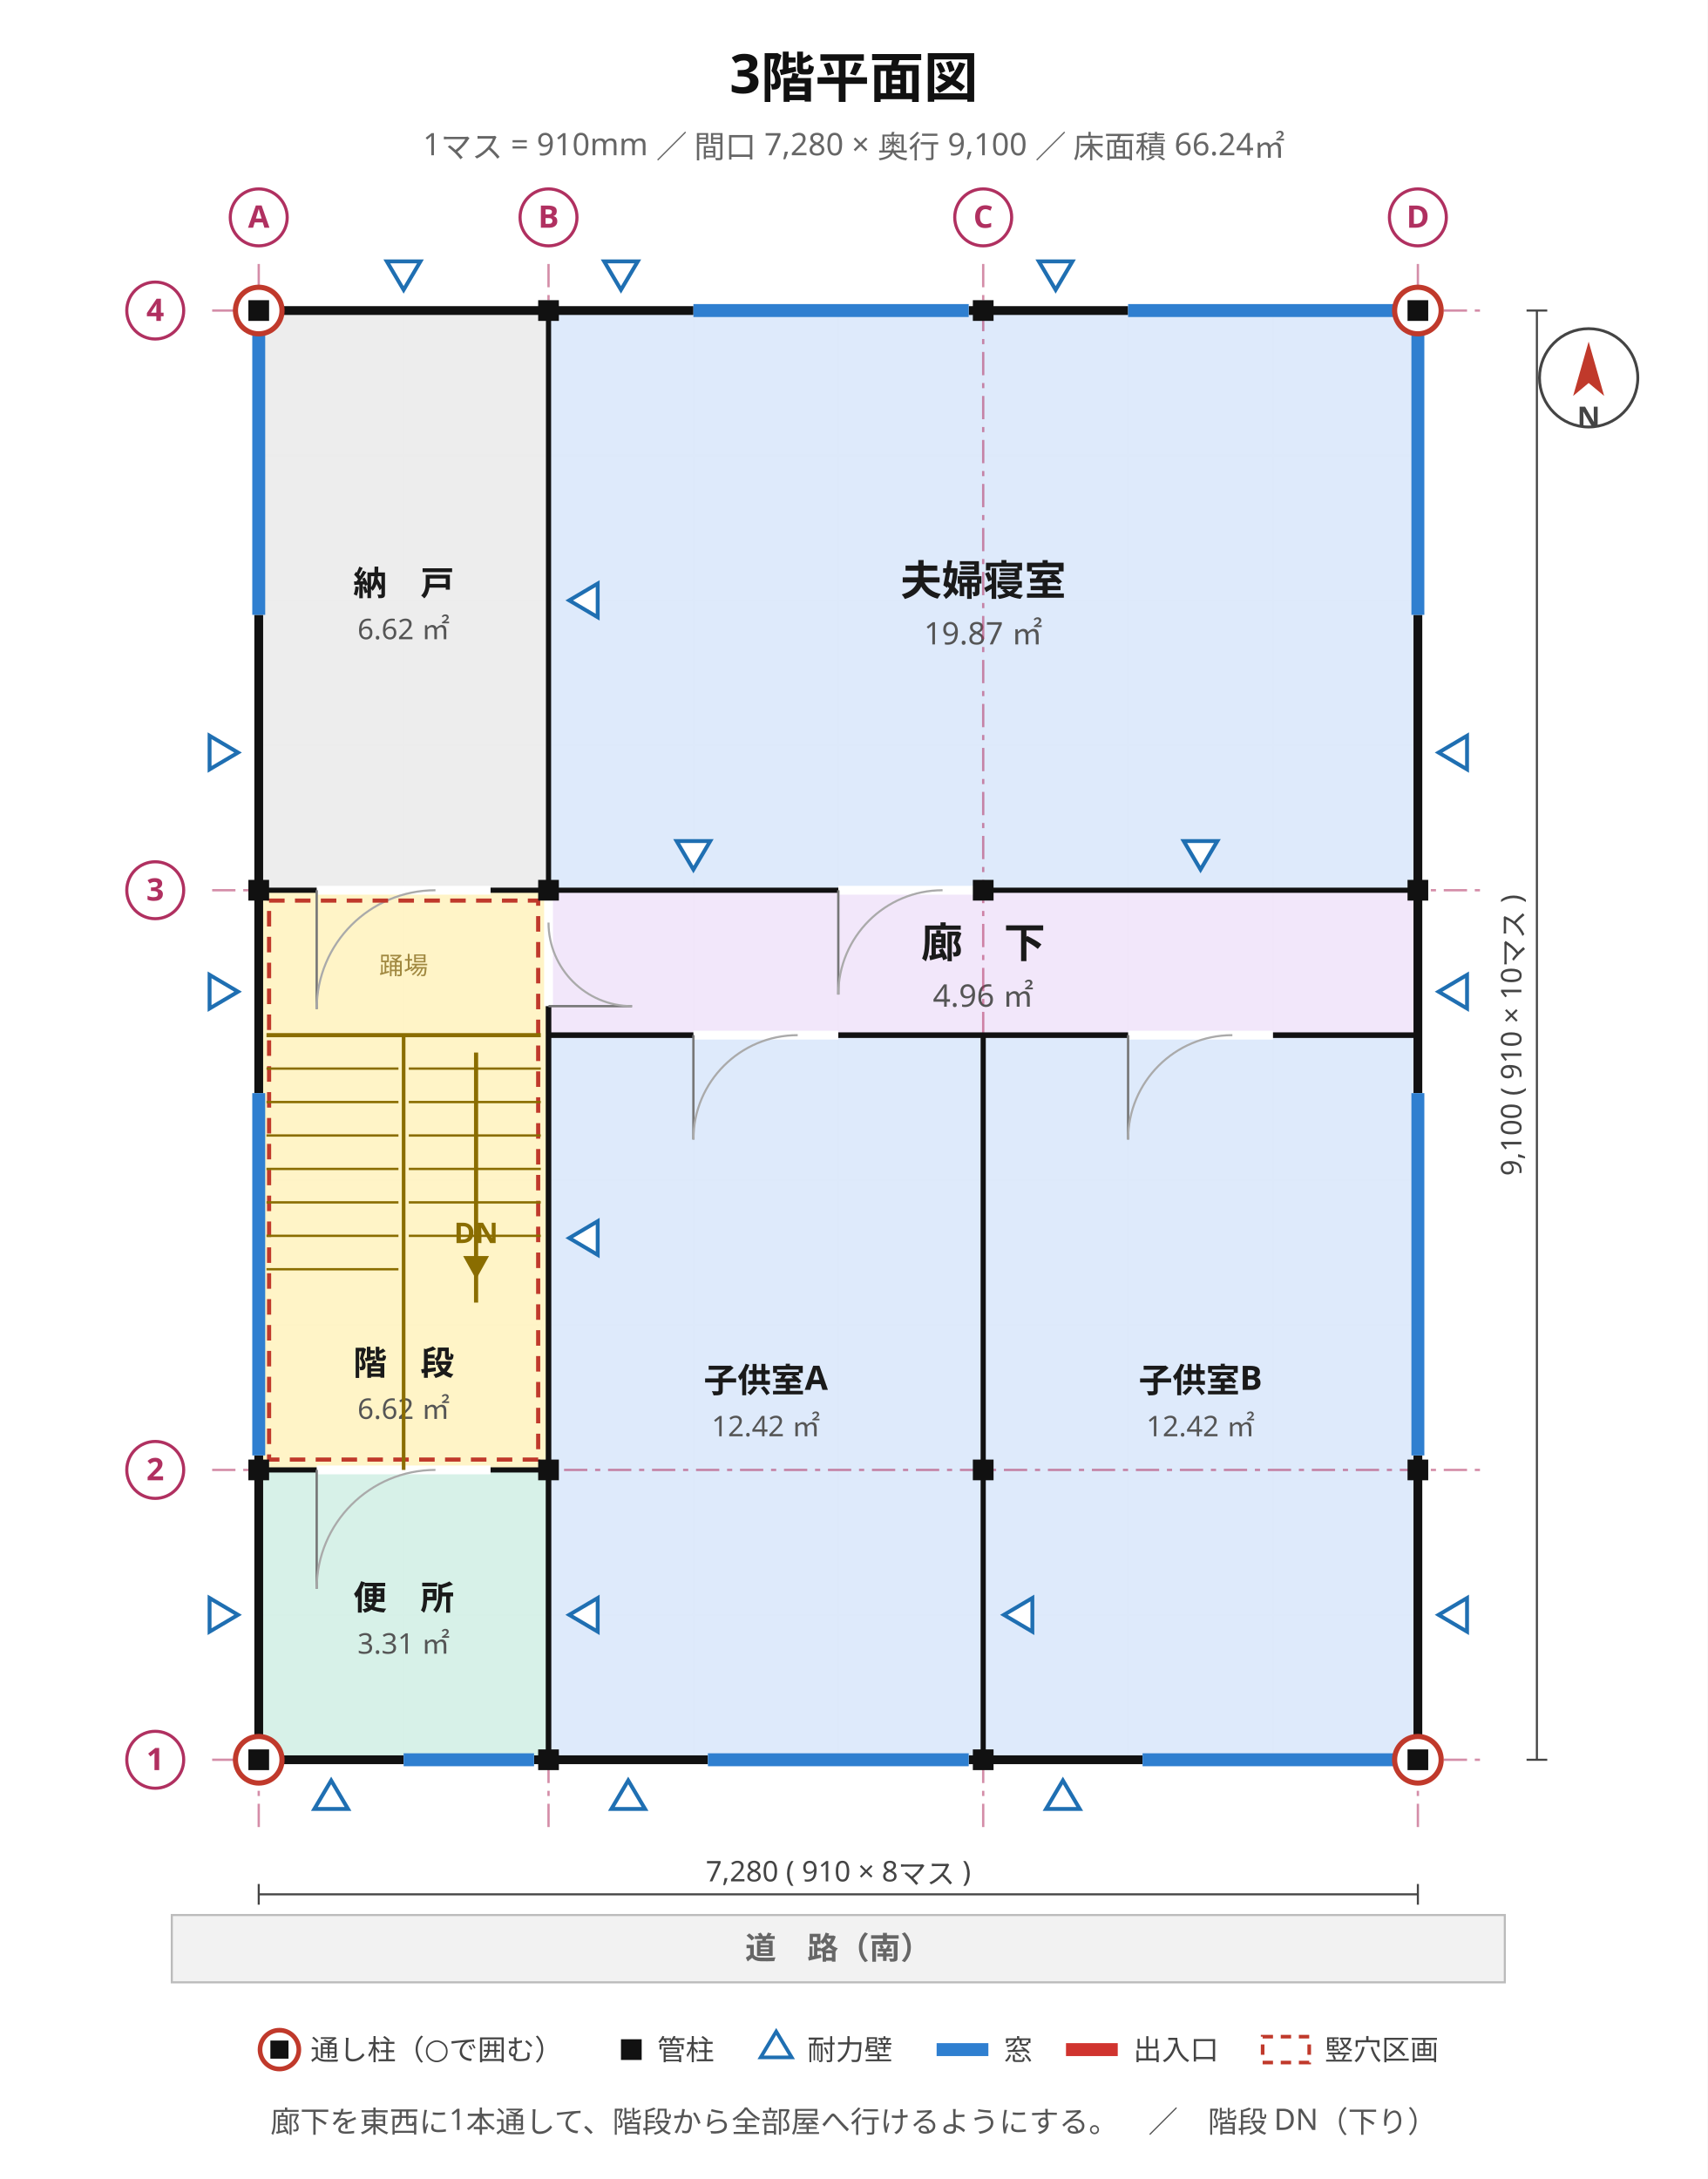
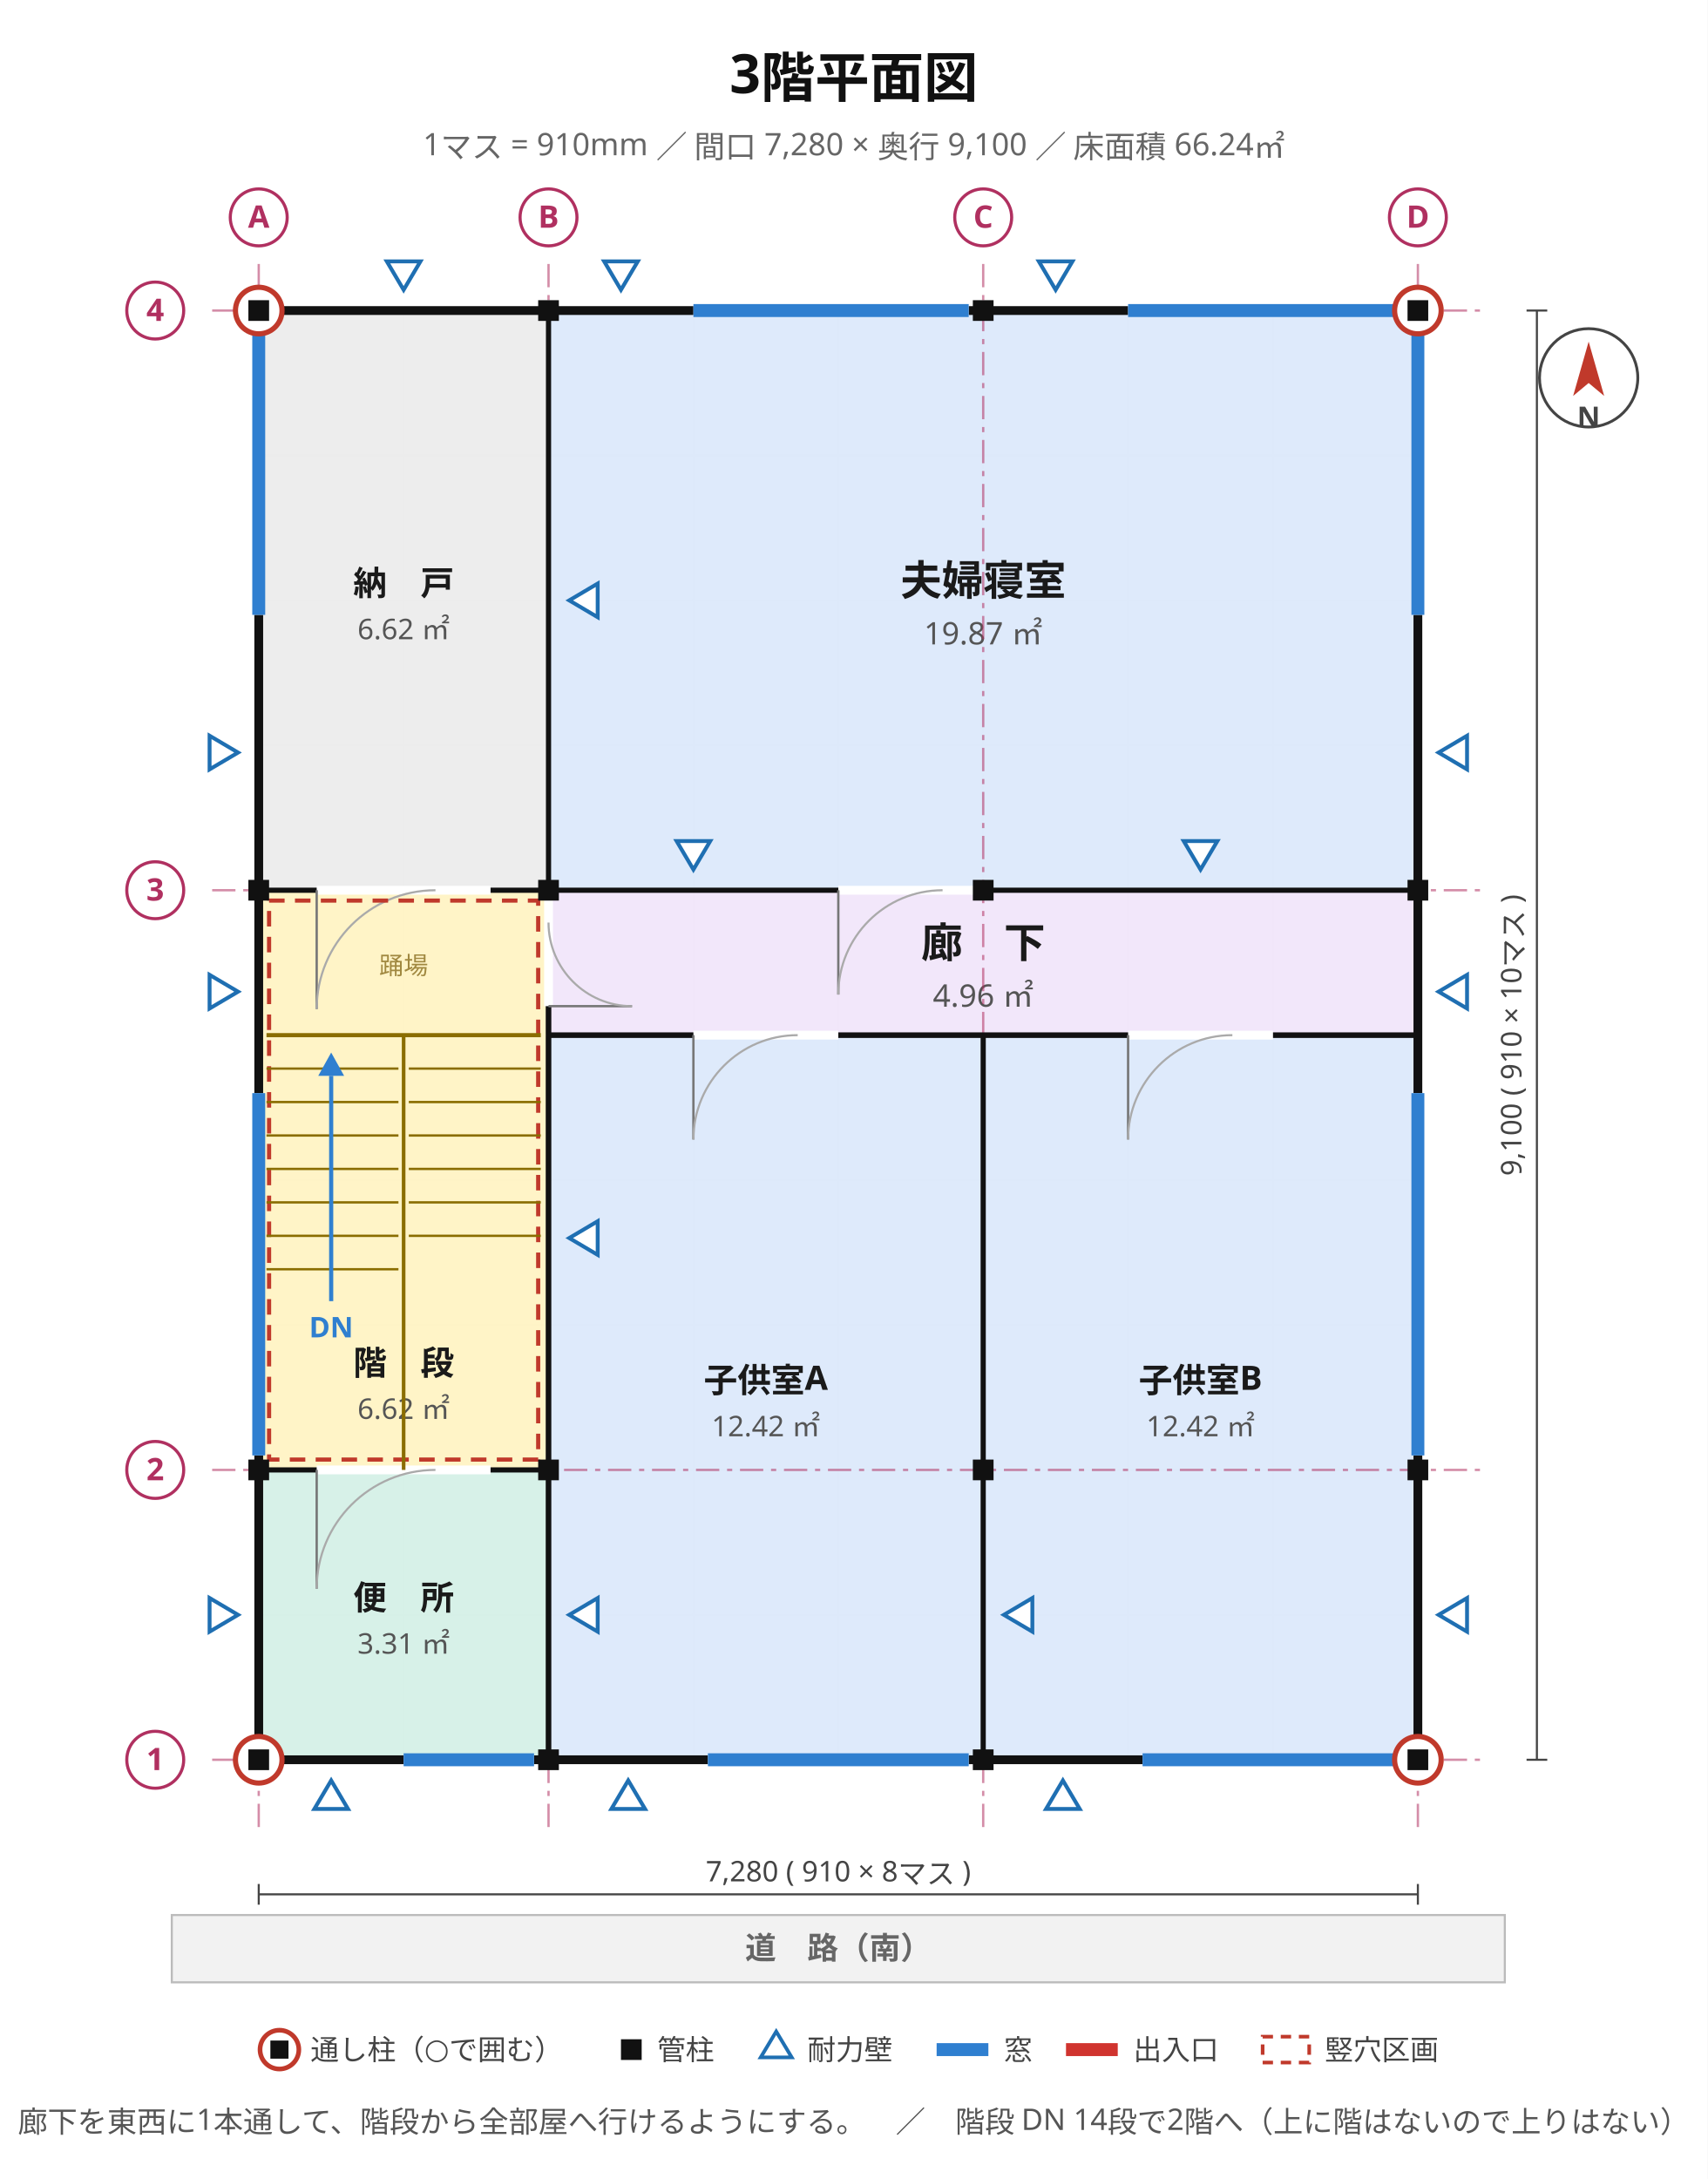
<svg xmlns="http://www.w3.org/2000/svg" viewBox="0 0 660 842" width="660" height="842" font-family="'Hiragino Sans','Hiragino Kaku Gothic ProN','Noto Sans JP','Yu Gothic',Meiryo,'IPAGothic',sans-serif">
  <rect width="660" height="842" fill="#ffffff" />
  <text x="330" y="36" font-size="21" text-anchor="middle" fill="#111" font-weight="700" font-family="'Hiragino Sans','Hiragino Kaku Gothic ProN','Noto Sans JP','Yu Gothic',Meiryo,'IPAGothic',sans-serif">3階平面図</text>
  <text x="330" y="60" font-size="12" text-anchor="middle" fill="#666" font-weight="400" font-family="'Hiragino Sans','Hiragino Kaku Gothic ProN','Noto Sans JP','Yu Gothic',Meiryo,'IPAGothic',sans-serif">1マス = 910mm ／ 間口 7,280 × 奥行 9,100 ／ 床面積 66.24㎡</text>
  <line x1="100" y1="120" x2="100" y2="680" stroke="#e8e8e8" stroke-width="0.7" />
  <line x1="156" y1="120" x2="156" y2="680" stroke="#e8e8e8" stroke-width="0.7" />
  <line x1="212" y1="120" x2="212" y2="680" stroke="#e8e8e8" stroke-width="0.7" />
  <line x1="268" y1="120" x2="268" y2="680" stroke="#e8e8e8" stroke-width="0.7" />
  <line x1="324" y1="120" x2="324" y2="680" stroke="#e8e8e8" stroke-width="0.7" />
  <line x1="380" y1="120" x2="380" y2="680" stroke="#e8e8e8" stroke-width="0.7" />
  <line x1="436" y1="120" x2="436" y2="680" stroke="#e8e8e8" stroke-width="0.7" />
  <line x1="492" y1="120" x2="492" y2="680" stroke="#e8e8e8" stroke-width="0.7" />
  <line x1="548" y1="120" x2="548" y2="680" stroke="#e8e8e8" stroke-width="0.7" />
  <line x1="100" y1="680" x2="548" y2="680" stroke="#e8e8e8" stroke-width="0.7" />
  <line x1="100" y1="624" x2="548" y2="624" stroke="#e8e8e8" stroke-width="0.7" />
  <line x1="100" y1="568" x2="548" y2="568" stroke="#e8e8e8" stroke-width="0.7" />
  <line x1="100" y1="512" x2="548" y2="512" stroke="#e8e8e8" stroke-width="0.7" />
  <line x1="100" y1="456" x2="548" y2="456" stroke="#e8e8e8" stroke-width="0.7" />
  <line x1="100" y1="400" x2="548" y2="400" stroke="#e8e8e8" stroke-width="0.7" />
  <line x1="100" y1="344" x2="548" y2="344" stroke="#e8e8e8" stroke-width="0.7" />
  <line x1="100" y1="288" x2="548" y2="288" stroke="#e8e8e8" stroke-width="0.7" />
  <line x1="100" y1="232" x2="548" y2="232" stroke="#e8e8e8" stroke-width="0.7" />
  <line x1="100" y1="176" x2="548" y2="176" stroke="#e8e8e8" stroke-width="0.7" />
  <line x1="100" y1="120" x2="548" y2="120" stroke="#e8e8e8" stroke-width="0.7" />
  <rect x="100" y="568" width="112" height="112" fill="#d5f0e7" stroke="#2f9077" stroke-width="1.2" opacity="0.95" />
  <text x="156" y="622" font-size="13" text-anchor="middle" fill="#1a1a1a" font-weight="700" font-family="'Hiragino Sans','Hiragino Kaku Gothic ProN','Noto Sans JP','Yu Gothic',Meiryo,'IPAGothic',sans-serif">便　所</text>
  <text x="156" y="639" font-size="11" text-anchor="middle" fill="#555" font-weight="400" font-family="'Hiragino Sans','Hiragino Kaku Gothic ProN','Noto Sans JP','Yu Gothic',Meiryo,'IPAGothic',sans-serif">3.31 ㎡</text>
  <rect x="100" y="344" width="112" height="224" fill="#fff3c4" stroke="#bb9508" stroke-width="1.2" opacity="0.95" />
  <text x="156" y="531.28" font-size="13" text-anchor="middle" fill="#1a1a1a" font-weight="700" font-family="'Hiragino Sans','Hiragino Kaku Gothic ProN','Noto Sans JP','Yu Gothic',Meiryo,'IPAGothic',sans-serif">階　段</text>
  <text x="156" y="548.28" font-size="11" text-anchor="middle" fill="#555" font-weight="400" font-family="'Hiragino Sans','Hiragino Kaku Gothic ProN','Noto Sans JP','Yu Gothic',Meiryo,'IPAGothic',sans-serif">6.62 ㎡</text>
  <rect x="100" y="120" width="112" height="224" fill="#ececec" stroke="#8a8a8a" stroke-width="1.2" opacity="0.95" />
  <text x="156" y="230" font-size="13" text-anchor="middle" fill="#1a1a1a" font-weight="700" font-family="'Hiragino Sans','Hiragino Kaku Gothic ProN','Noto Sans JP','Yu Gothic',Meiryo,'IPAGothic',sans-serif">納　戸</text>
  <text x="156" y="247" font-size="11" text-anchor="middle" fill="#555" font-weight="400" font-family="'Hiragino Sans','Hiragino Kaku Gothic ProN','Noto Sans JP','Yu Gothic',Meiryo,'IPAGothic',sans-serif">6.62 ㎡</text>
  <rect x="212" y="400" width="168" height="280" fill="#dce9fb" stroke="#4a76b8" stroke-width="1.2" opacity="0.95" />
  <text x="296" y="538" font-size="13" text-anchor="middle" fill="#1a1a1a" font-weight="700" font-family="'Hiragino Sans','Hiragino Kaku Gothic ProN','Noto Sans JP','Yu Gothic',Meiryo,'IPAGothic',sans-serif">子供室A</text>
  <text x="296" y="555" font-size="11" text-anchor="middle" fill="#555" font-weight="400" font-family="'Hiragino Sans','Hiragino Kaku Gothic ProN','Noto Sans JP','Yu Gothic',Meiryo,'IPAGothic',sans-serif">12.42 ㎡</text>
  <rect x="380" y="400" width="168" height="280" fill="#dce9fb" stroke="#4a76b8" stroke-width="1.2" opacity="0.95" />
  <text x="464" y="538" font-size="13" text-anchor="middle" fill="#1a1a1a" font-weight="700" font-family="'Hiragino Sans','Hiragino Kaku Gothic ProN','Noto Sans JP','Yu Gothic',Meiryo,'IPAGothic',sans-serif">子供室B</text>
  <text x="464" y="555" font-size="11" text-anchor="middle" fill="#555" font-weight="400" font-family="'Hiragino Sans','Hiragino Kaku Gothic ProN','Noto Sans JP','Yu Gothic',Meiryo,'IPAGothic',sans-serif">12.42 ㎡</text>
  <rect x="212" y="344" width="336" height="56" fill="#f1e6fa" stroke="#8b62b5" stroke-width="1.2" opacity="0.95" />
  <text x="380" y="370" font-size="16" text-anchor="middle" fill="#1a1a1a" font-weight="700" font-family="'Hiragino Sans','Hiragino Kaku Gothic ProN','Noto Sans JP','Yu Gothic',Meiryo,'IPAGothic',sans-serif">廊　下</text>
  <text x="380" y="389" font-size="12" text-anchor="middle" fill="#555" font-weight="400" font-family="'Hiragino Sans','Hiragino Kaku Gothic ProN','Noto Sans JP','Yu Gothic',Meiryo,'IPAGothic',sans-serif">4.96 ㎡</text>
  <rect x="212" y="120" width="336" height="224" fill="#dce9fb" stroke="#4a76b8" stroke-width="1.2" opacity="0.95" />
  <text x="380" y="230" font-size="16" text-anchor="middle" fill="#1a1a1a" font-weight="700" font-family="'Hiragino Sans','Hiragino Kaku Gothic ProN','Noto Sans JP','Yu Gothic',Meiryo,'IPAGothic',sans-serif">夫婦寝室</text>
  <text x="380" y="249" font-size="12" text-anchor="middle" fill="#555" font-weight="400" font-family="'Hiragino Sans','Hiragino Kaku Gothic ProN','Noto Sans JP','Yu Gothic',Meiryo,'IPAGothic',sans-serif">19.87 ㎡</text>
  <line x1="100" y1="102" x2="100" y2="706" stroke="#b03060" stroke-width="0.9" stroke-dasharray="9 3 2 3" opacity="0.55" />
  <line x1="212" y1="102" x2="212" y2="706" stroke="#b03060" stroke-width="0.9" stroke-dasharray="9 3 2 3" opacity="0.55" />
  <line x1="380" y1="102" x2="380" y2="706" stroke="#b03060" stroke-width="0.9" stroke-dasharray="9 3 2 3" opacity="0.55" />
  <line x1="548" y1="102" x2="548" y2="706" stroke="#b03060" stroke-width="0.9" stroke-dasharray="9 3 2 3" opacity="0.55" />
  <line x1="82" y1="680" x2="574" y2="680" stroke="#b03060" stroke-width="0.9" stroke-dasharray="9 3 2 3" opacity="0.55" />
  <line x1="82" y1="568" x2="574" y2="568" stroke="#b03060" stroke-width="0.9" stroke-dasharray="9 3 2 3" opacity="0.55" />
  <line x1="82" y1="344" x2="574" y2="344" stroke="#b03060" stroke-width="0.9" stroke-dasharray="9 3 2 3" opacity="0.55" />
  <line x1="82" y1="120" x2="574" y2="120" stroke="#b03060" stroke-width="0.9" stroke-dasharray="9 3 2 3" opacity="0.55" />
  <rect x="100" y="120" width="448" height="560" stroke="#111" stroke-width="3.4" fill="none" />
  <line x1="273.6" y1="680" x2="374.4" y2="680" stroke="#ffffff" stroke-width="4.2" />
  <line x1="273.6" y1="680" x2="374.4" y2="680" stroke="#2f7fd0" stroke-width="5.0" />
  <line x1="441.6" y1="680" x2="542.4" y2="680" stroke="#ffffff" stroke-width="4.2" />
  <line x1="441.6" y1="680" x2="542.4" y2="680" stroke="#2f7fd0" stroke-width="5.0" />
  <line x1="156" y1="680" x2="206.4" y2="680" stroke="#ffffff" stroke-width="4.2" />
  <line x1="156" y1="680" x2="206.4" y2="680" stroke="#2f7fd0" stroke-width="5.0" />
  <line x1="548" y1="562.4" x2="548" y2="422.4" stroke="#ffffff" stroke-width="4.2" />
  <line x1="548" y1="562.4" x2="548" y2="422.4" stroke="#2f7fd0" stroke-width="5.0" />
  <line x1="548" y1="237.6" x2="548" y2="125.6" stroke="#ffffff" stroke-width="4.2" />
  <line x1="548" y1="237.6" x2="548" y2="125.6" stroke="#2f7fd0" stroke-width="5.0" />
  <line x1="268" y1="120" x2="374.4" y2="120" stroke="#ffffff" stroke-width="4.2" />
  <line x1="268" y1="120" x2="374.4" y2="120" stroke="#2f7fd0" stroke-width="5.0" />
  <line x1="436" y1="120" x2="542.4" y2="120" stroke="#ffffff" stroke-width="4.2" />
  <line x1="436" y1="120" x2="542.4" y2="120" stroke="#2f7fd0" stroke-width="5.0" />
  <line x1="100" y1="562.4" x2="100" y2="422.4" stroke="#ffffff" stroke-width="4.2" />
  <line x1="100" y1="562.4" x2="100" y2="422.4" stroke="#2f7fd0" stroke-width="5.0" />
  <line x1="100" y1="237.6" x2="100" y2="125.6" stroke="#ffffff" stroke-width="4.2" />
  <line x1="100" y1="237.6" x2="100" y2="125.6" stroke="#2f7fd0" stroke-width="5.0" />
+   <line x1="212" y1="344" x2="212" y2="120" stroke="#111" stroke-width="2.0" />
  <line x1="212" y1="568" x2="212" y2="344" stroke="#111" stroke-width="2.0" />
+   <line x1="212" y1="400" x2="380" y2="400" stroke="#111" stroke-width="2.0" />
+   <line x1="380" y1="680" x2="380" y2="400" stroke="#111" stroke-width="2.0" />
+   <line x1="212" y1="400" x2="548" y2="400" stroke="#111" stroke-width="2.0" />
  <line x1="212" y1="680" x2="212" y2="568" stroke="#111" stroke-width="2.0" />
-   <line x1="212" y1="400" x2="380" y2="400" stroke="#111" stroke-width="2.0" />
  <line x1="212" y1="680" x2="212" y2="400" stroke="#111" stroke-width="2.0" />
-   <line x1="212" y1="400" x2="548" y2="400" stroke="#111" stroke-width="2.0" />
+   <line x1="100" y1="344" x2="212" y2="344" stroke="#111" stroke-width="2.0" />
+   <line x1="212" y1="400" x2="212" y2="344" stroke="#111" stroke-width="2.0" />
+   <line x1="100" y1="568" x2="212" y2="568" stroke="#111" stroke-width="2.0" />
  <line x1="212" y1="344" x2="548" y2="344" stroke="#111" stroke-width="2.0" />
-   <line x1="100" y1="344" x2="212" y2="344" stroke="#111" stroke-width="2.0" />
-   <line x1="100" y1="568" x2="212" y2="568" stroke="#111" stroke-width="2.0" />
-   <line x1="212" y1="400" x2="212" y2="344" stroke="#111" stroke-width="2.0" />
  <line x1="380" y1="400" x2="548" y2="400" stroke="#111" stroke-width="2.0" />
-   <line x1="380" y1="680" x2="380" y2="400" stroke="#111" stroke-width="2.0" />
-   <line x1="212" y1="344" x2="212" y2="120" stroke="#111" stroke-width="2.0" />
  <line x1="122.4" y1="568" x2="189.6" y2="568" stroke="#ffffff" stroke-width="3.4" />
  <line x1="122.4" y1="568" x2="122.4" y2="613.92" stroke="#777" stroke-width="0.9" />
  <path d="M 122.4 613.9 A 45.9 45.9 0 0 1 168.3 568.0" stroke="#aaa" stroke-width="0.8" fill="none" />
  <line x1="212" y1="388.8" x2="212" y2="344" stroke="#ffffff" stroke-width="3.4" />
  <line x1="212" y1="388.8" x2="244.26" y2="388.8" stroke="#777" stroke-width="0.9" />
  <path d="M 244.3 388.8 A 32.3 32.3 0 0 1 212.0 356.5" stroke="#aaa" stroke-width="0.8" fill="none" />
  <line x1="122.4" y1="344" x2="189.6" y2="344" stroke="#ffffff" stroke-width="3.4" />
  <line x1="122.4" y1="344" x2="122.4" y2="389.92" stroke="#777" stroke-width="0.9" />
  <path d="M 122.4 389.9 A 45.9 45.9 0 0 1 168.3 344.0" stroke="#aaa" stroke-width="0.8" fill="none" />
  <line x1="268" y1="400" x2="324" y2="400" stroke="#ffffff" stroke-width="3.4" />
  <line x1="268" y1="400" x2="268" y2="440.32" stroke="#777" stroke-width="0.9" />
  <path d="M 268.0 440.3 A 40.3 40.3 0 0 1 308.3 400.0" stroke="#aaa" stroke-width="0.8" fill="none" />
  <line x1="436" y1="400" x2="492" y2="400" stroke="#ffffff" stroke-width="3.4" />
  <line x1="436" y1="400" x2="436" y2="440.32" stroke="#777" stroke-width="0.9" />
  <path d="M 436.0 440.3 A 40.3 40.3 0 0 1 476.3 400.0" stroke="#aaa" stroke-width="0.8" fill="none" />
  <line x1="324" y1="344" x2="380" y2="344" stroke="#ffffff" stroke-width="3.4" />
  <line x1="324" y1="344" x2="324" y2="384.32" stroke="#777" stroke-width="0.9" />
  <path d="M 324.0 384.3 A 40.3 40.3 0 0 1 364.3 344.0" stroke="#aaa" stroke-width="0.8" fill="none" />
  <rect x="104" y="348" width="104" height="216" fill="none" stroke="#c0392b" stroke-width="1.6" stroke-dasharray="6 4" />
  <line x1="103" y1="400" x2="209" y2="400" stroke="#8a6d00" stroke-width="1.6" />
  <line x1="156" y1="568" x2="156" y2="400" stroke="#8a6d00" stroke-width="1.4" />
  <line x1="158" y1="412.92" x2="209" y2="412.92" stroke="#8a6d00" stroke-width="0.9" />
  <line x1="158" y1="425.85" x2="209" y2="425.85" stroke="#8a6d00" stroke-width="0.9" />
  <line x1="158" y1="438.77" x2="209" y2="438.77" stroke="#8a6d00" stroke-width="0.9" />
  <line x1="158" y1="451.69" x2="209" y2="451.69" stroke="#8a6d00" stroke-width="0.9" />
  <line x1="158" y1="464.62" x2="209" y2="464.62" stroke="#8a6d00" stroke-width="0.9" />
  <line x1="158" y1="477.54" x2="209" y2="477.54" stroke="#8a6d00" stroke-width="0.9" />
  <line x1="103" y1="412.92" x2="154" y2="412.92" stroke="#8a6d00" stroke-width="0.9" />
  <line x1="103" y1="425.85" x2="154" y2="425.85" stroke="#8a6d00" stroke-width="0.9" />
  <line x1="103" y1="438.77" x2="154" y2="438.77" stroke="#8a6d00" stroke-width="0.9" />
  <line x1="103" y1="451.69" x2="154" y2="451.69" stroke="#8a6d00" stroke-width="0.9" />
  <line x1="103" y1="464.62" x2="154" y2="464.62" stroke="#8a6d00" stroke-width="0.9" />
  <line x1="103" y1="477.54" x2="154" y2="477.54" stroke="#8a6d00" stroke-width="0.9" />
  <line x1="103" y1="490.46" x2="154" y2="490.46" stroke="#8a6d00" stroke-width="0.9" />
-   <line x1="184" y1="406.72" x2="184" y2="503.34" stroke="#8a6d00" stroke-width="1.6" />
-   <polygon points="184,494.34 179,485.34 189,485.34" fill="#8a6d00" />
-   <text x="184" y="480.34" font-size="11" text-anchor="middle" fill="#8a6d00" font-weight="700" font-family="'Hiragino Sans','Hiragino Kaku Gothic ProN','Noto Sans JP','Yu Gothic',Meiryo,'IPAGothic',sans-serif">DN</text>
+   <line x1="128" y1="502.78" x2="128" y2="415.72" stroke="#2f7fd0" stroke-width="1.6" />
+   <polygon points="128,406.72 123,415.72 133,415.72" fill="#2f7fd0" />
+   <text x="128" y="516.78" font-size="11" text-anchor="middle" fill="#2f7fd0" font-weight="700" font-family="'Hiragino Sans','Hiragino Kaku Gothic ProN','Noto Sans JP','Yu Gothic',Meiryo,'IPAGothic',sans-serif">DN</text>
  <text x="156" y="376.48" font-size="9.5" text-anchor="middle" fill="#a08840" font-weight="400" font-family="'Hiragino Sans','Hiragino Kaku Gothic ProN','Noto Sans JP','Yu Gothic',Meiryo,'IPAGothic',sans-serif">踊場</text>
  <polygon points="92,624 81,617.5 81,630.5" fill="#ffffff" stroke="#1f6fb2" stroke-width="1.5" />
  <polygon points="92,383.2 81,376.7 81,389.7" fill="#ffffff" stroke="#1f6fb2" stroke-width="1.5" />
  <polygon points="92,290.8 81,284.3 81,297.3" fill="#ffffff" stroke="#1f6fb2" stroke-width="1.5" />
  <polygon points="220,624 231,617.5 231,630.5" fill="#ffffff" stroke="#1f6fb2" stroke-width="1.5" />
  <polygon points="220,478.4 231,471.9 231,484.9" fill="#ffffff" stroke="#1f6fb2" stroke-width="1.5" />
  <polygon points="220,232 231,225.5 231,238.5" fill="#ffffff" stroke="#1f6fb2" stroke-width="1.5" />
  <polygon points="388,624 399,617.5 399,630.5" fill="#ffffff" stroke="#1f6fb2" stroke-width="1.5" />
  <polygon points="556,624 567,617.5 567,630.5" fill="#ffffff" stroke="#1f6fb2" stroke-width="1.5" />
  <polygon points="556,383.2 567,376.7 567,389.7" fill="#ffffff" stroke="#1f6fb2" stroke-width="1.5" />
  <polygon points="556,290.8 567,284.3 567,297.3" fill="#ffffff" stroke="#1f6fb2" stroke-width="1.5" />
  <polygon points="128,688 121.5,699 134.5,699" fill="#ffffff" stroke="#1f6fb2" stroke-width="1.5" />
  <polygon points="242.8,688 236.3,699 249.3,699" fill="#ffffff" stroke="#1f6fb2" stroke-width="1.5" />
  <polygon points="410.8,688 404.3,699 417.3,699" fill="#ffffff" stroke="#1f6fb2" stroke-width="1.5" />
  <polygon points="268,336 261.5,325 274.5,325" fill="#ffffff" stroke="#1f6fb2" stroke-width="1.5" />
  <polygon points="464,336 457.5,325 470.5,325" fill="#ffffff" stroke="#1f6fb2" stroke-width="1.5" />
  <polygon points="156,112 149.5,101 162.5,101" fill="#ffffff" stroke="#1f6fb2" stroke-width="1.5" />
  <polygon points="240,112 233.5,101 246.5,101" fill="#ffffff" stroke="#1f6fb2" stroke-width="1.5" />
  <polygon points="408,112 401.5,101 414.5,101" fill="#ffffff" stroke="#1f6fb2" stroke-width="1.5" />
  <rect x="208" y="676" width="8" height="8" fill="#111" />
  <rect x="376" y="676" width="8" height="8" fill="#111" />
  <rect x="96" y="564" width="8" height="8" fill="#111" />
  <rect x="544" y="564" width="8" height="8" fill="#111" />
  <rect x="96" y="340" width="8" height="8" fill="#111" />
  <rect x="544" y="340" width="8" height="8" fill="#111" />
  <rect x="208" y="116" width="8" height="8" fill="#111" />
  <rect x="376" y="116" width="8" height="8" fill="#111" />
  <rect x="208" y="564" width="8" height="8" fill="#111" />
  <rect x="376" y="564" width="8" height="8" fill="#111" />
  <rect x="208" y="340" width="8" height="8" fill="#111" />
  <rect x="376" y="340" width="8" height="8" fill="#111" />
  <circle cx="100" cy="680" r="9" fill="#ffffff" stroke="#c0392b" stroke-width="2.0" />
  <rect x="96" y="676" width="8" height="8" fill="#111" />
  <circle cx="548" cy="680" r="9" fill="#ffffff" stroke="#c0392b" stroke-width="2.0" />
  <rect x="544" y="676" width="8" height="8" fill="#111" />
  <circle cx="100" cy="120" r="9" fill="#ffffff" stroke="#c0392b" stroke-width="2.0" />
  <rect x="96" y="116" width="8" height="8" fill="#111" />
  <circle cx="548" cy="120" r="9" fill="#ffffff" stroke="#c0392b" stroke-width="2.0" />
  <rect x="544" y="116" width="8" height="8" fill="#111" />
  <circle cx="100" cy="84" r="11" fill="#ffffff" stroke="#b03060" stroke-width="1.2" />
  <text x="100" y="88" font-size="12" text-anchor="middle" fill="#b03060" font-weight="700" font-family="'Hiragino Sans','Hiragino Kaku Gothic ProN','Noto Sans JP','Yu Gothic',Meiryo,'IPAGothic',sans-serif">A</text>
  <circle cx="212" cy="84" r="11" fill="#ffffff" stroke="#b03060" stroke-width="1.2" />
  <text x="212" y="88" font-size="12" text-anchor="middle" fill="#b03060" font-weight="700" font-family="'Hiragino Sans','Hiragino Kaku Gothic ProN','Noto Sans JP','Yu Gothic',Meiryo,'IPAGothic',sans-serif">B</text>
  <circle cx="380" cy="84" r="11" fill="#ffffff" stroke="#b03060" stroke-width="1.2" />
  <text x="380" y="88" font-size="12" text-anchor="middle" fill="#b03060" font-weight="700" font-family="'Hiragino Sans','Hiragino Kaku Gothic ProN','Noto Sans JP','Yu Gothic',Meiryo,'IPAGothic',sans-serif">C</text>
  <circle cx="548" cy="84" r="11" fill="#ffffff" stroke="#b03060" stroke-width="1.2" />
  <text x="548" y="88" font-size="12" text-anchor="middle" fill="#b03060" font-weight="700" font-family="'Hiragino Sans','Hiragino Kaku Gothic ProN','Noto Sans JP','Yu Gothic',Meiryo,'IPAGothic',sans-serif">D</text>
  <circle cx="60" cy="680" r="11" fill="#ffffff" stroke="#b03060" stroke-width="1.2" />
  <text x="60" y="684" font-size="12" text-anchor="middle" fill="#b03060" font-weight="700" font-family="'Hiragino Sans','Hiragino Kaku Gothic ProN','Noto Sans JP','Yu Gothic',Meiryo,'IPAGothic',sans-serif">1</text>
  <circle cx="60" cy="568" r="11" fill="#ffffff" stroke="#b03060" stroke-width="1.2" />
  <text x="60" y="572" font-size="12" text-anchor="middle" fill="#b03060" font-weight="700" font-family="'Hiragino Sans','Hiragino Kaku Gothic ProN','Noto Sans JP','Yu Gothic',Meiryo,'IPAGothic',sans-serif">2</text>
  <circle cx="60" cy="344" r="11" fill="#ffffff" stroke="#b03060" stroke-width="1.2" />
  <text x="60" y="348" font-size="12" text-anchor="middle" fill="#b03060" font-weight="700" font-family="'Hiragino Sans','Hiragino Kaku Gothic ProN','Noto Sans JP','Yu Gothic',Meiryo,'IPAGothic',sans-serif">3</text>
  <circle cx="60" cy="120" r="11" fill="#ffffff" stroke="#b03060" stroke-width="1.2" />
  <text x="60" y="124" font-size="12" text-anchor="middle" fill="#b03060" font-weight="700" font-family="'Hiragino Sans','Hiragino Kaku Gothic ProN','Noto Sans JP','Yu Gothic',Meiryo,'IPAGothic',sans-serif">4</text>
  <line x1="100" y1="732" x2="548" y2="732" stroke="#444" stroke-width="0.8" />
  <line x1="100" y1="728" x2="100" y2="736" stroke="#444" stroke-width="0.8" />
  <line x1="548" y1="728" x2="548" y2="736" stroke="#444" stroke-width="0.8" />
  <text x="324" y="727" font-size="11" text-anchor="middle" fill="#444" font-weight="400" font-family="'Hiragino Sans','Hiragino Kaku Gothic ProN','Noto Sans JP','Yu Gothic',Meiryo,'IPAGothic',sans-serif">7,280  ( 910 × 8マス )</text>
  <line x1="594" y1="680" x2="594" y2="120" stroke="#444" stroke-width="0.8" />
  <line x1="590" y1="680" x2="598" y2="680" stroke="#444" stroke-width="0.8" />
  <line x1="590" y1="120" x2="598" y2="120" stroke="#444" stroke-width="0.8" />
  <g transform="translate(588,400) rotate(-90)">
    <text x="0" y="0" font-size="11" text-anchor="middle" fill="#444" font-weight="400" font-family="'Hiragino Sans','Hiragino Kaku Gothic ProN','Noto Sans JP','Yu Gothic',Meiryo,'IPAGothic',sans-serif">9,100  ( 910 × 10マス )</text>
  </g>
  <circle cx="614" cy="146" r="19" fill="#ffffff" stroke="#444" stroke-width="1.1" />
  <polygon points="614,132 608,153 614,148 620,153" fill="#c0392b" />
  <text x="614" y="165" font-size="11" text-anchor="middle" fill="#444" font-weight="700" font-family="'Hiragino Sans','Hiragino Kaku Gothic ProN','Noto Sans JP','Yu Gothic',Meiryo,'IPAGothic',sans-serif">N</text>
  <rect x="66.4" y="740" width="515.2" height="26" fill="#f2f2f2" stroke="#bbb" stroke-width="0.8" />
  <text x="324" y="757" font-size="12" text-anchor="middle" fill="#666" font-weight="700" font-family="'Hiragino Sans','Hiragino Kaku Gothic ProN','Noto Sans JP','Yu Gothic',Meiryo,'IPAGothic',sans-serif">道　路（南）</text>
  <circle cx="108" cy="792" r="7.5" fill="#ffffff" stroke="#c0392b" stroke-width="1.8" />
  <rect x="104.5" y="788.5" width="7" height="7" fill="#111" />
  <text x="120" y="796" font-size="11" text-anchor="start" fill="#444" font-weight="400" font-family="'Hiragino Sans','Hiragino Kaku Gothic ProN','Noto Sans JP','Yu Gothic',Meiryo,'IPAGothic',sans-serif">通し柱（○で囲む）</text>
  <rect x="240" y="788" width="8" height="8" fill="#111" />
  <text x="254" y="796" font-size="11" text-anchor="start" fill="#444" font-weight="400" font-family="'Hiragino Sans','Hiragino Kaku Gothic ProN','Noto Sans JP','Yu Gothic',Meiryo,'IPAGothic',sans-serif">管柱</text>
  <polygon points="300,785 294,795 306,795" fill="#fff" stroke="#1f6fb2" stroke-width="1.4" />
  <text x="312" y="796" font-size="11" text-anchor="start" fill="#444" font-weight="400" font-family="'Hiragino Sans','Hiragino Kaku Gothic ProN','Noto Sans JP','Yu Gothic',Meiryo,'IPAGothic',sans-serif">耐力壁</text>
  <line x1="362" y1="792" x2="382" y2="792" stroke="#2f7fd0" stroke-width="5" />
  <text x="388" y="796" font-size="11" text-anchor="start" fill="#444" font-weight="400" font-family="'Hiragino Sans','Hiragino Kaku Gothic ProN','Noto Sans JP','Yu Gothic',Meiryo,'IPAGothic',sans-serif">窓</text>
  <line x1="412" y1="792" x2="432" y2="792" stroke="#d0342f" stroke-width="5" />
  <text x="438" y="796" font-size="11" text-anchor="start" fill="#444" font-weight="400" font-family="'Hiragino Sans','Hiragino Kaku Gothic ProN','Noto Sans JP','Yu Gothic',Meiryo,'IPAGothic',sans-serif">出入口</text>
  <rect x="488" y="787" width="18" height="10" fill="none" stroke="#c0392b" stroke-width="1.4" stroke-dasharray="4 3" />
  <text x="512" y="796" font-size="11" text-anchor="start" fill="#444" font-weight="400" font-family="'Hiragino Sans','Hiragino Kaku Gothic ProN','Noto Sans JP','Yu Gothic',Meiryo,'IPAGothic',sans-serif">竪穴区画</text>
-   <text x="330" y="824" font-size="11.5" text-anchor="middle" fill="#555" font-weight="400" font-family="'Hiragino Sans','Hiragino Kaku Gothic ProN','Noto Sans JP','Yu Gothic',Meiryo,'IPAGothic',sans-serif">廊下を東西に1本通して、階段から全部屋へ行けるようにする。　／　階段 DN（下り）</text>
+   <text x="330" y="824" font-size="11.5" text-anchor="middle" fill="#555" font-weight="400" font-family="'Hiragino Sans','Hiragino Kaku Gothic ProN','Noto Sans JP','Yu Gothic',Meiryo,'IPAGothic',sans-serif">廊下を東西に1本通して、階段から全部屋へ行けるようにする。　／　階段 DN 14段で2階へ（上に階はないので上りはない）</text>
</svg>
